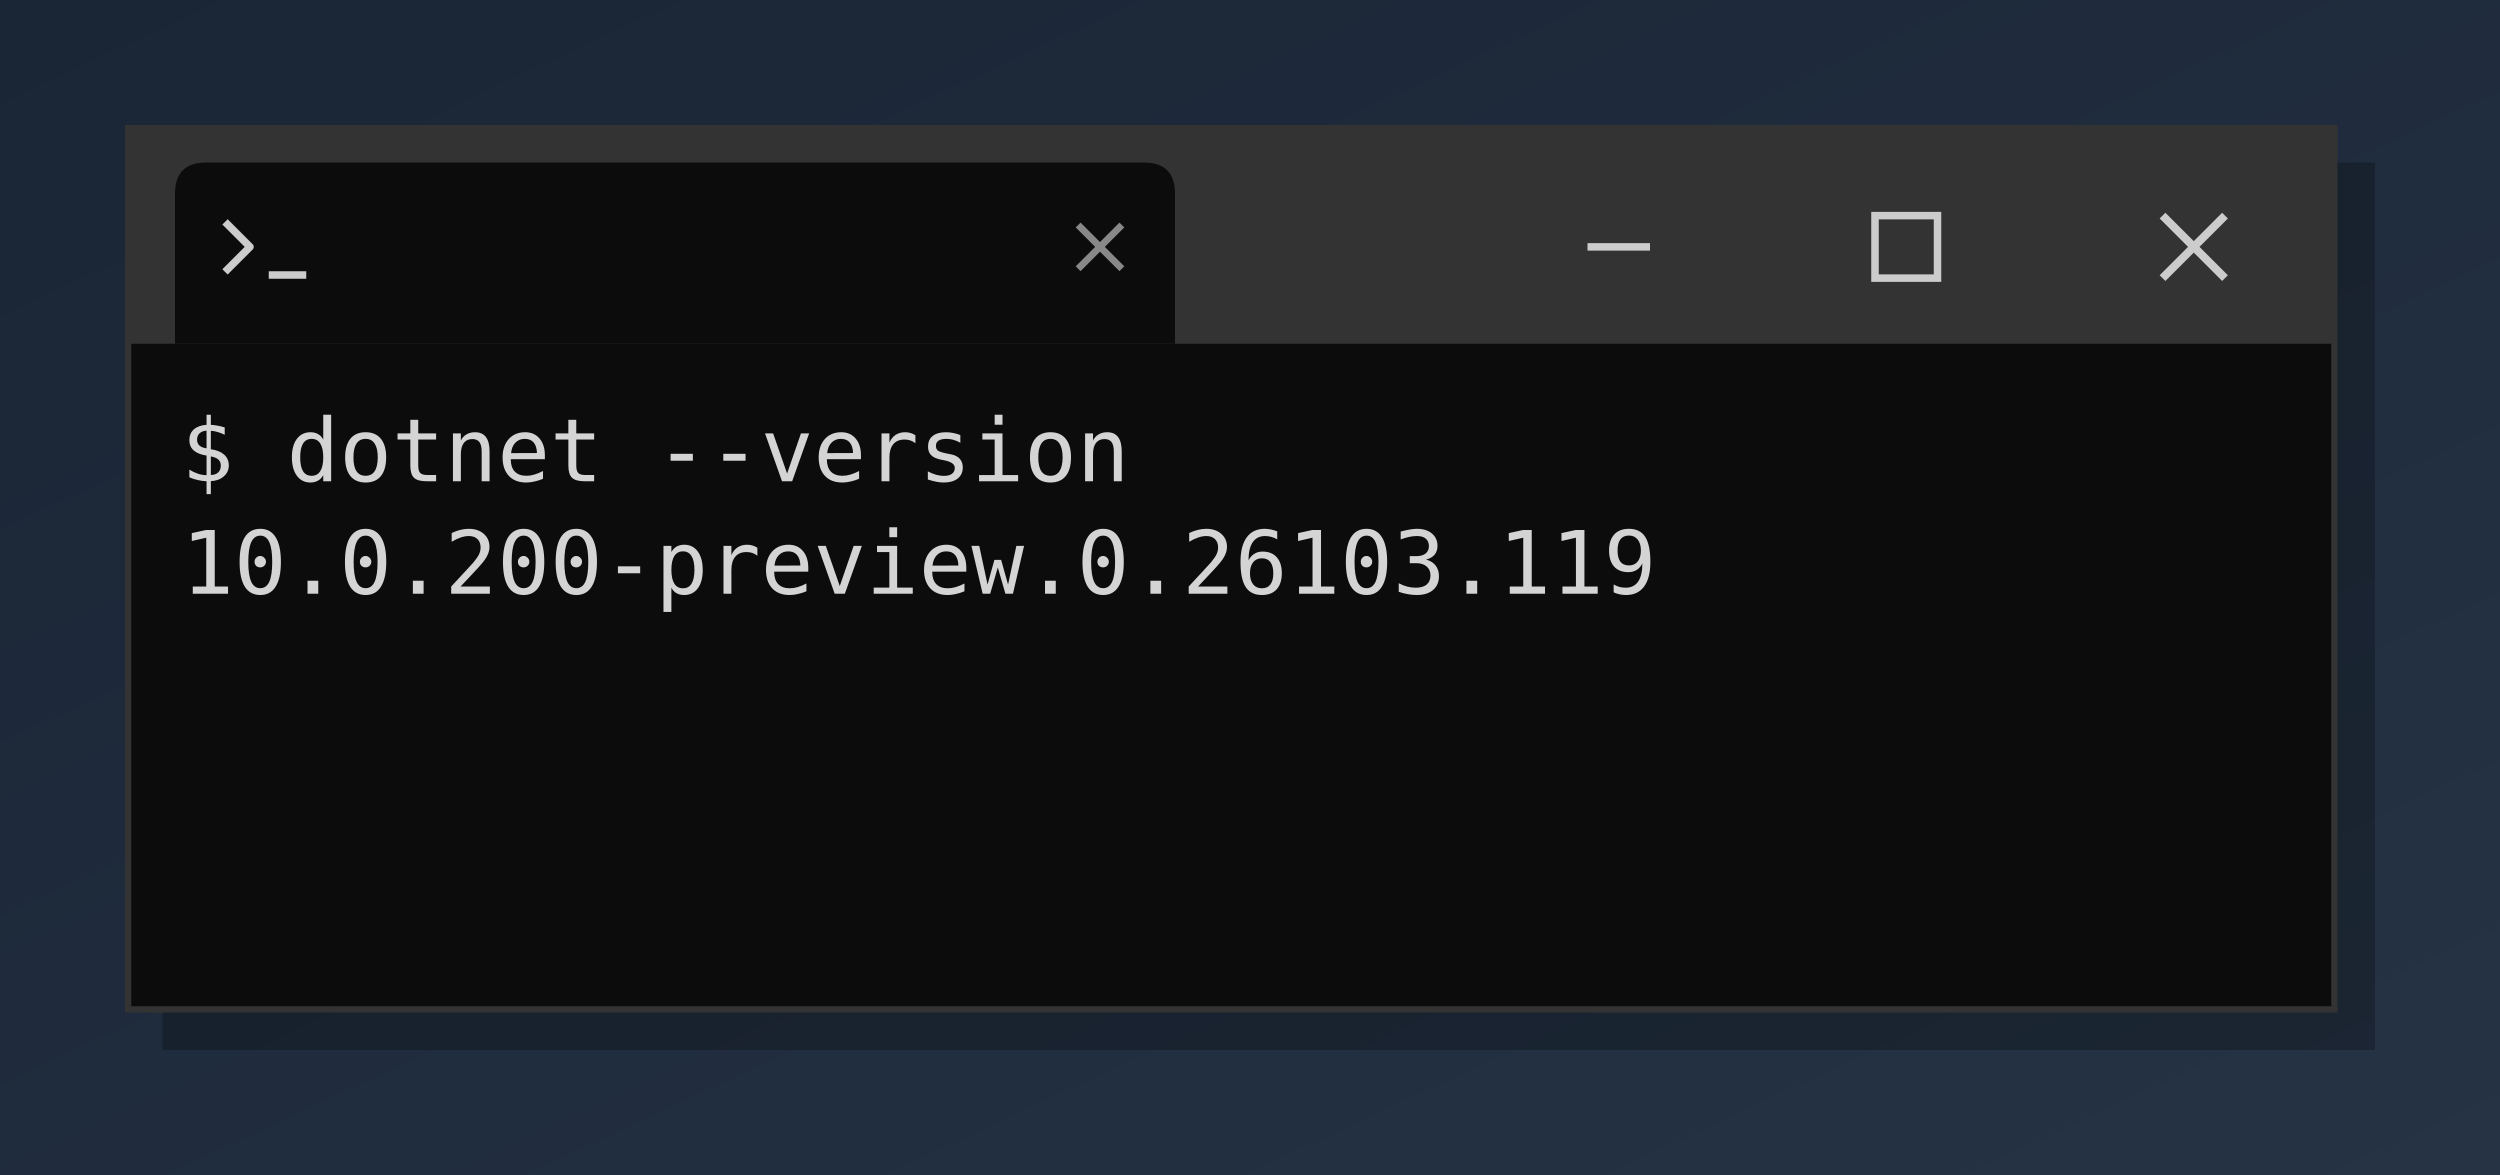
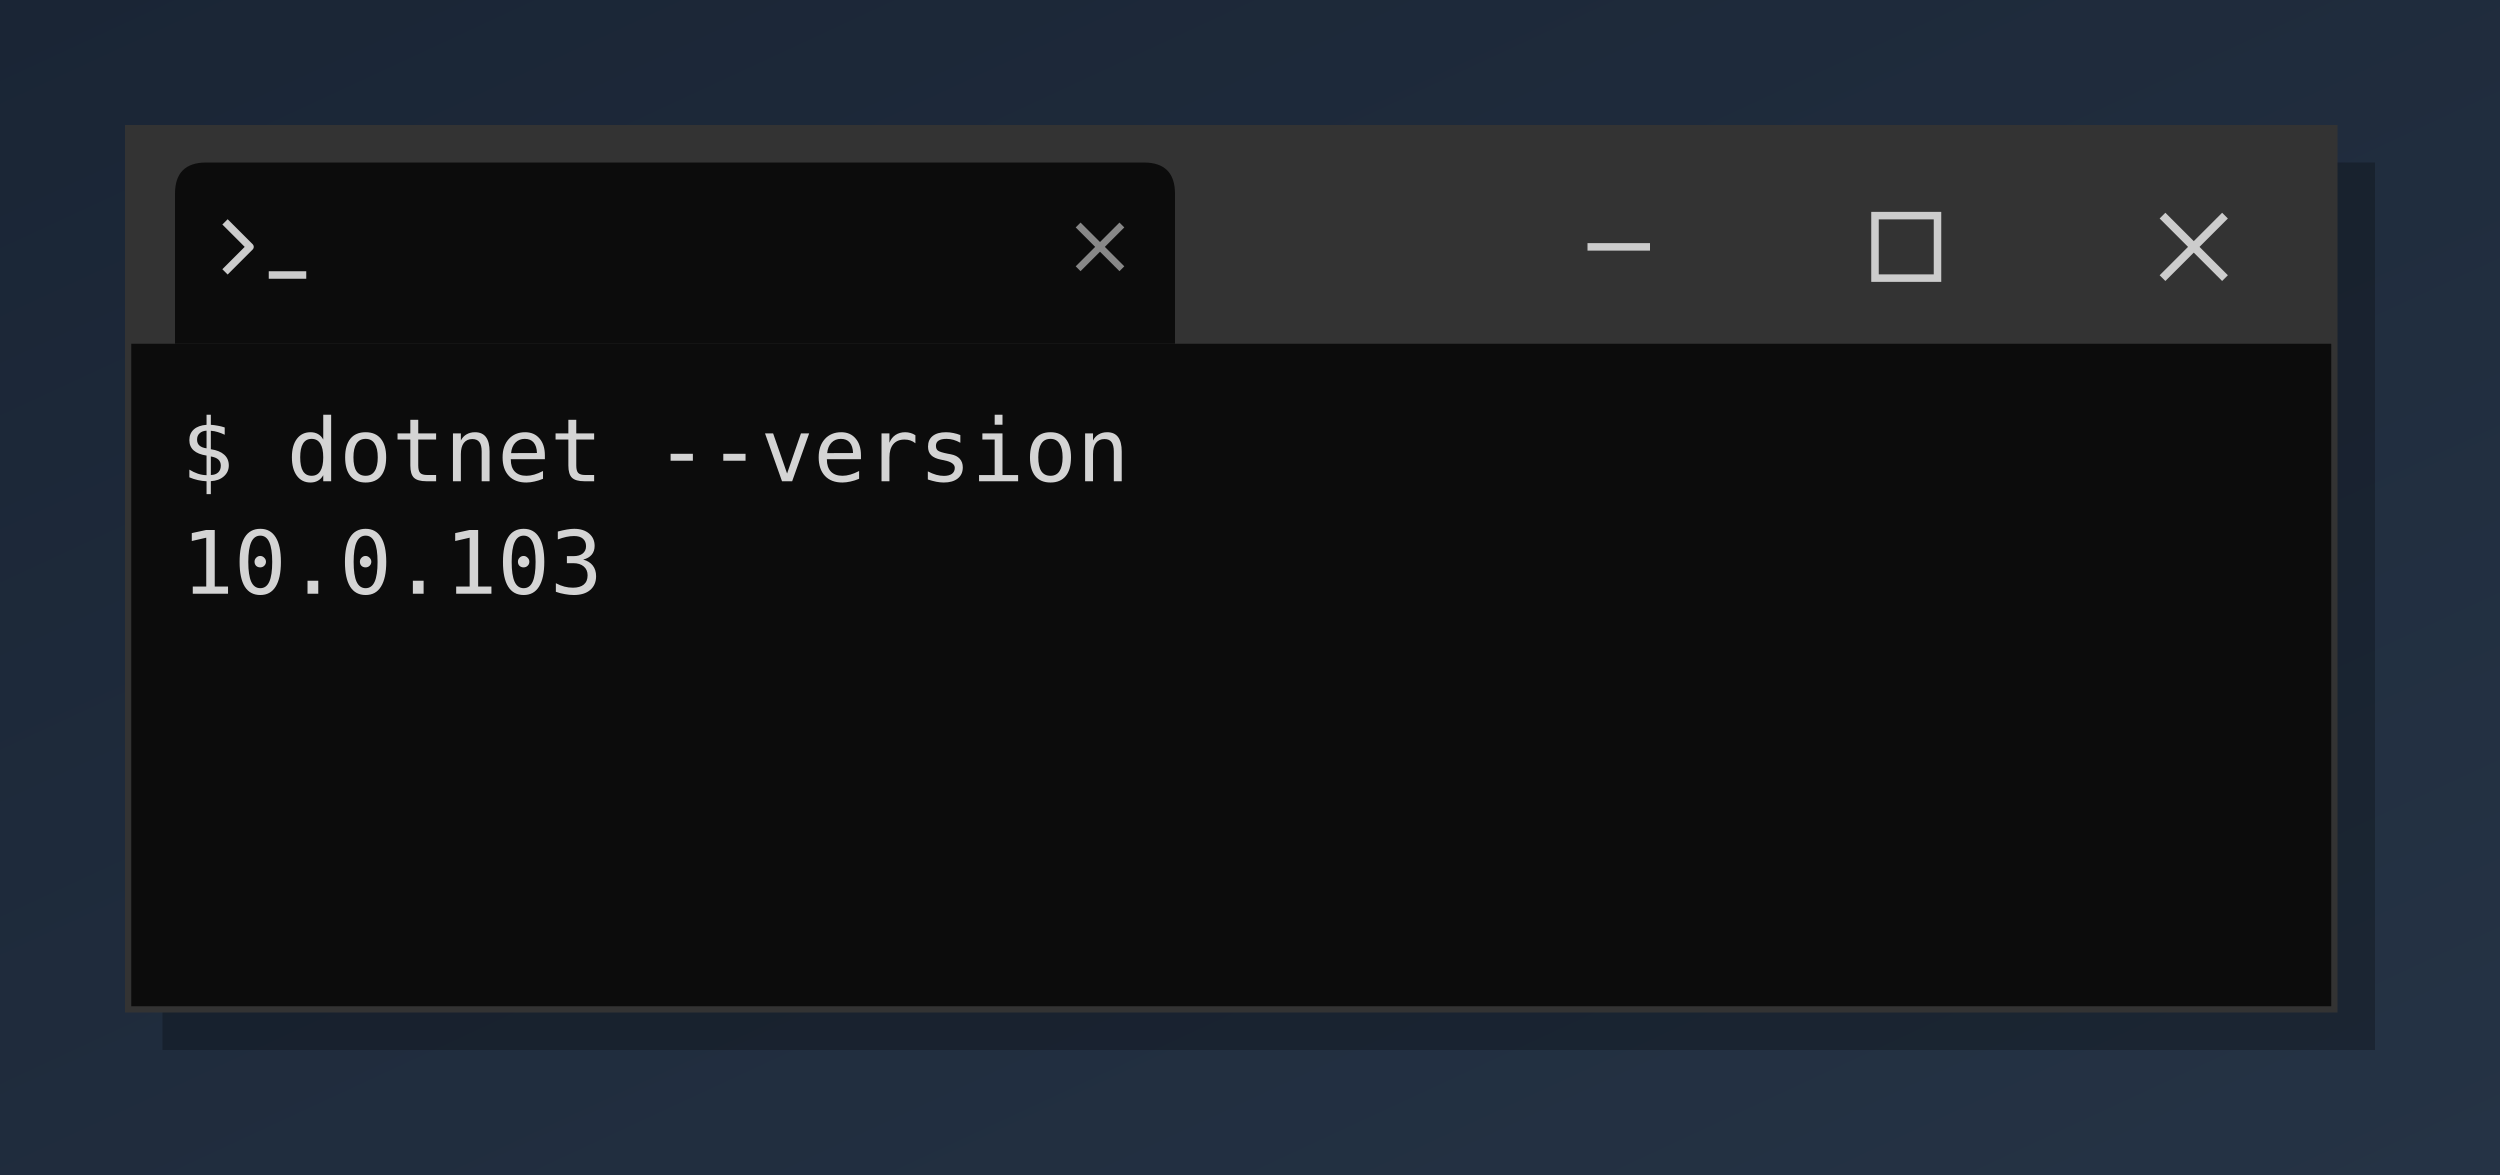
<svg xmlns="http://www.w3.org/2000/svg" viewBox="0 0 400 188" role="img" aria-label="console2svg output">
  <style>.crt{font-family:ui-monospace,"Cascadia Mono","Segoe UI Mono","SFMono-Regular",Menlo,monospace;font-size:14px;}text{dominant-baseline:alphabetic;}.bg{shape-rendering:crispEdges;}</style>
  <defs>
    <linearGradient id="desktop-bg" x1="0%" y1="0%" x2="100%" y2="100%">
      <stop offset="0%" stop-color="#1a2535" />
      <stop offset="100%" stop-color="#253345" />
    </linearGradient>
  </defs>
  <rect width="400" height="188" fill="url(#desktop-bg)" />
  <rect x="26" y="26" width="354" height="142" fill="black" fill-opacity="0.25" />
  <rect x="20.5" y="20.5" width="353" height="141" fill="#333" stroke="#333" />
  <rect x="21" y="21" width="352" height="34" fill="#333" />
  <path d="M 28,55 L 28,31 Q 28,26 33,26 L 183,26 Q 188,26 188,31 L 188,55 Z" fill="#0c0c0c" />
  <polyline points="36,35.5 40,39.5 36,43.5" fill="none" stroke="#cccccc" stroke-width="1.2" stroke-linejoin="round" />
  <line x1="43" y1="44" x2="49" y2="44" stroke="#cccccc" stroke-width="1.2" />
  <line x1="172.5" y1="36" x2="179.5" y2="43" stroke="#888888" stroke-width="1.1" />
  <line x1="179.5" y1="36" x2="172.5" y2="43" stroke="#888888" stroke-width="1.1" />
  <line x1="254" y1="39.5" x2="264" y2="39.5" stroke="#cccccc" stroke-width="1.2" />
  <rect x="300" y="34.5" width="10" height="10" fill="none" stroke="#cccccc" stroke-width="1.2" />
  <line x1="346" y1="34.5" x2="356" y2="44.5" stroke="#cccccc" stroke-width="1.3" />
  <line x1="356" y1="34.5" x2="346" y2="44.5" stroke="#cccccc" stroke-width="1.3" />
  <rect x="21" y="55" width="352" height="106" fill="#0c0c0c" />
  <rect x="29" y="63" width="336" height="18" fill="#0c0c0c" />
  <text class="crt" x="29" y="77" fill="#d4d4d4">$ dotnet --version</text>
  <g transform="translate(29 81)">
    <rect width="336" height="72" fill="#0c0c0c" />
-     <text class="crt" x="0" y="14" fill="#d4d4d4" textLength="235.2" lengthAdjust="spacing">10.0.200-preview.0.26103.119</text>
+     <text class="crt" x="0" y="14" fill="#d4d4d4" textLength="67.2" lengthAdjust="spacing">10.0.103</text>
  </g>
</svg>
